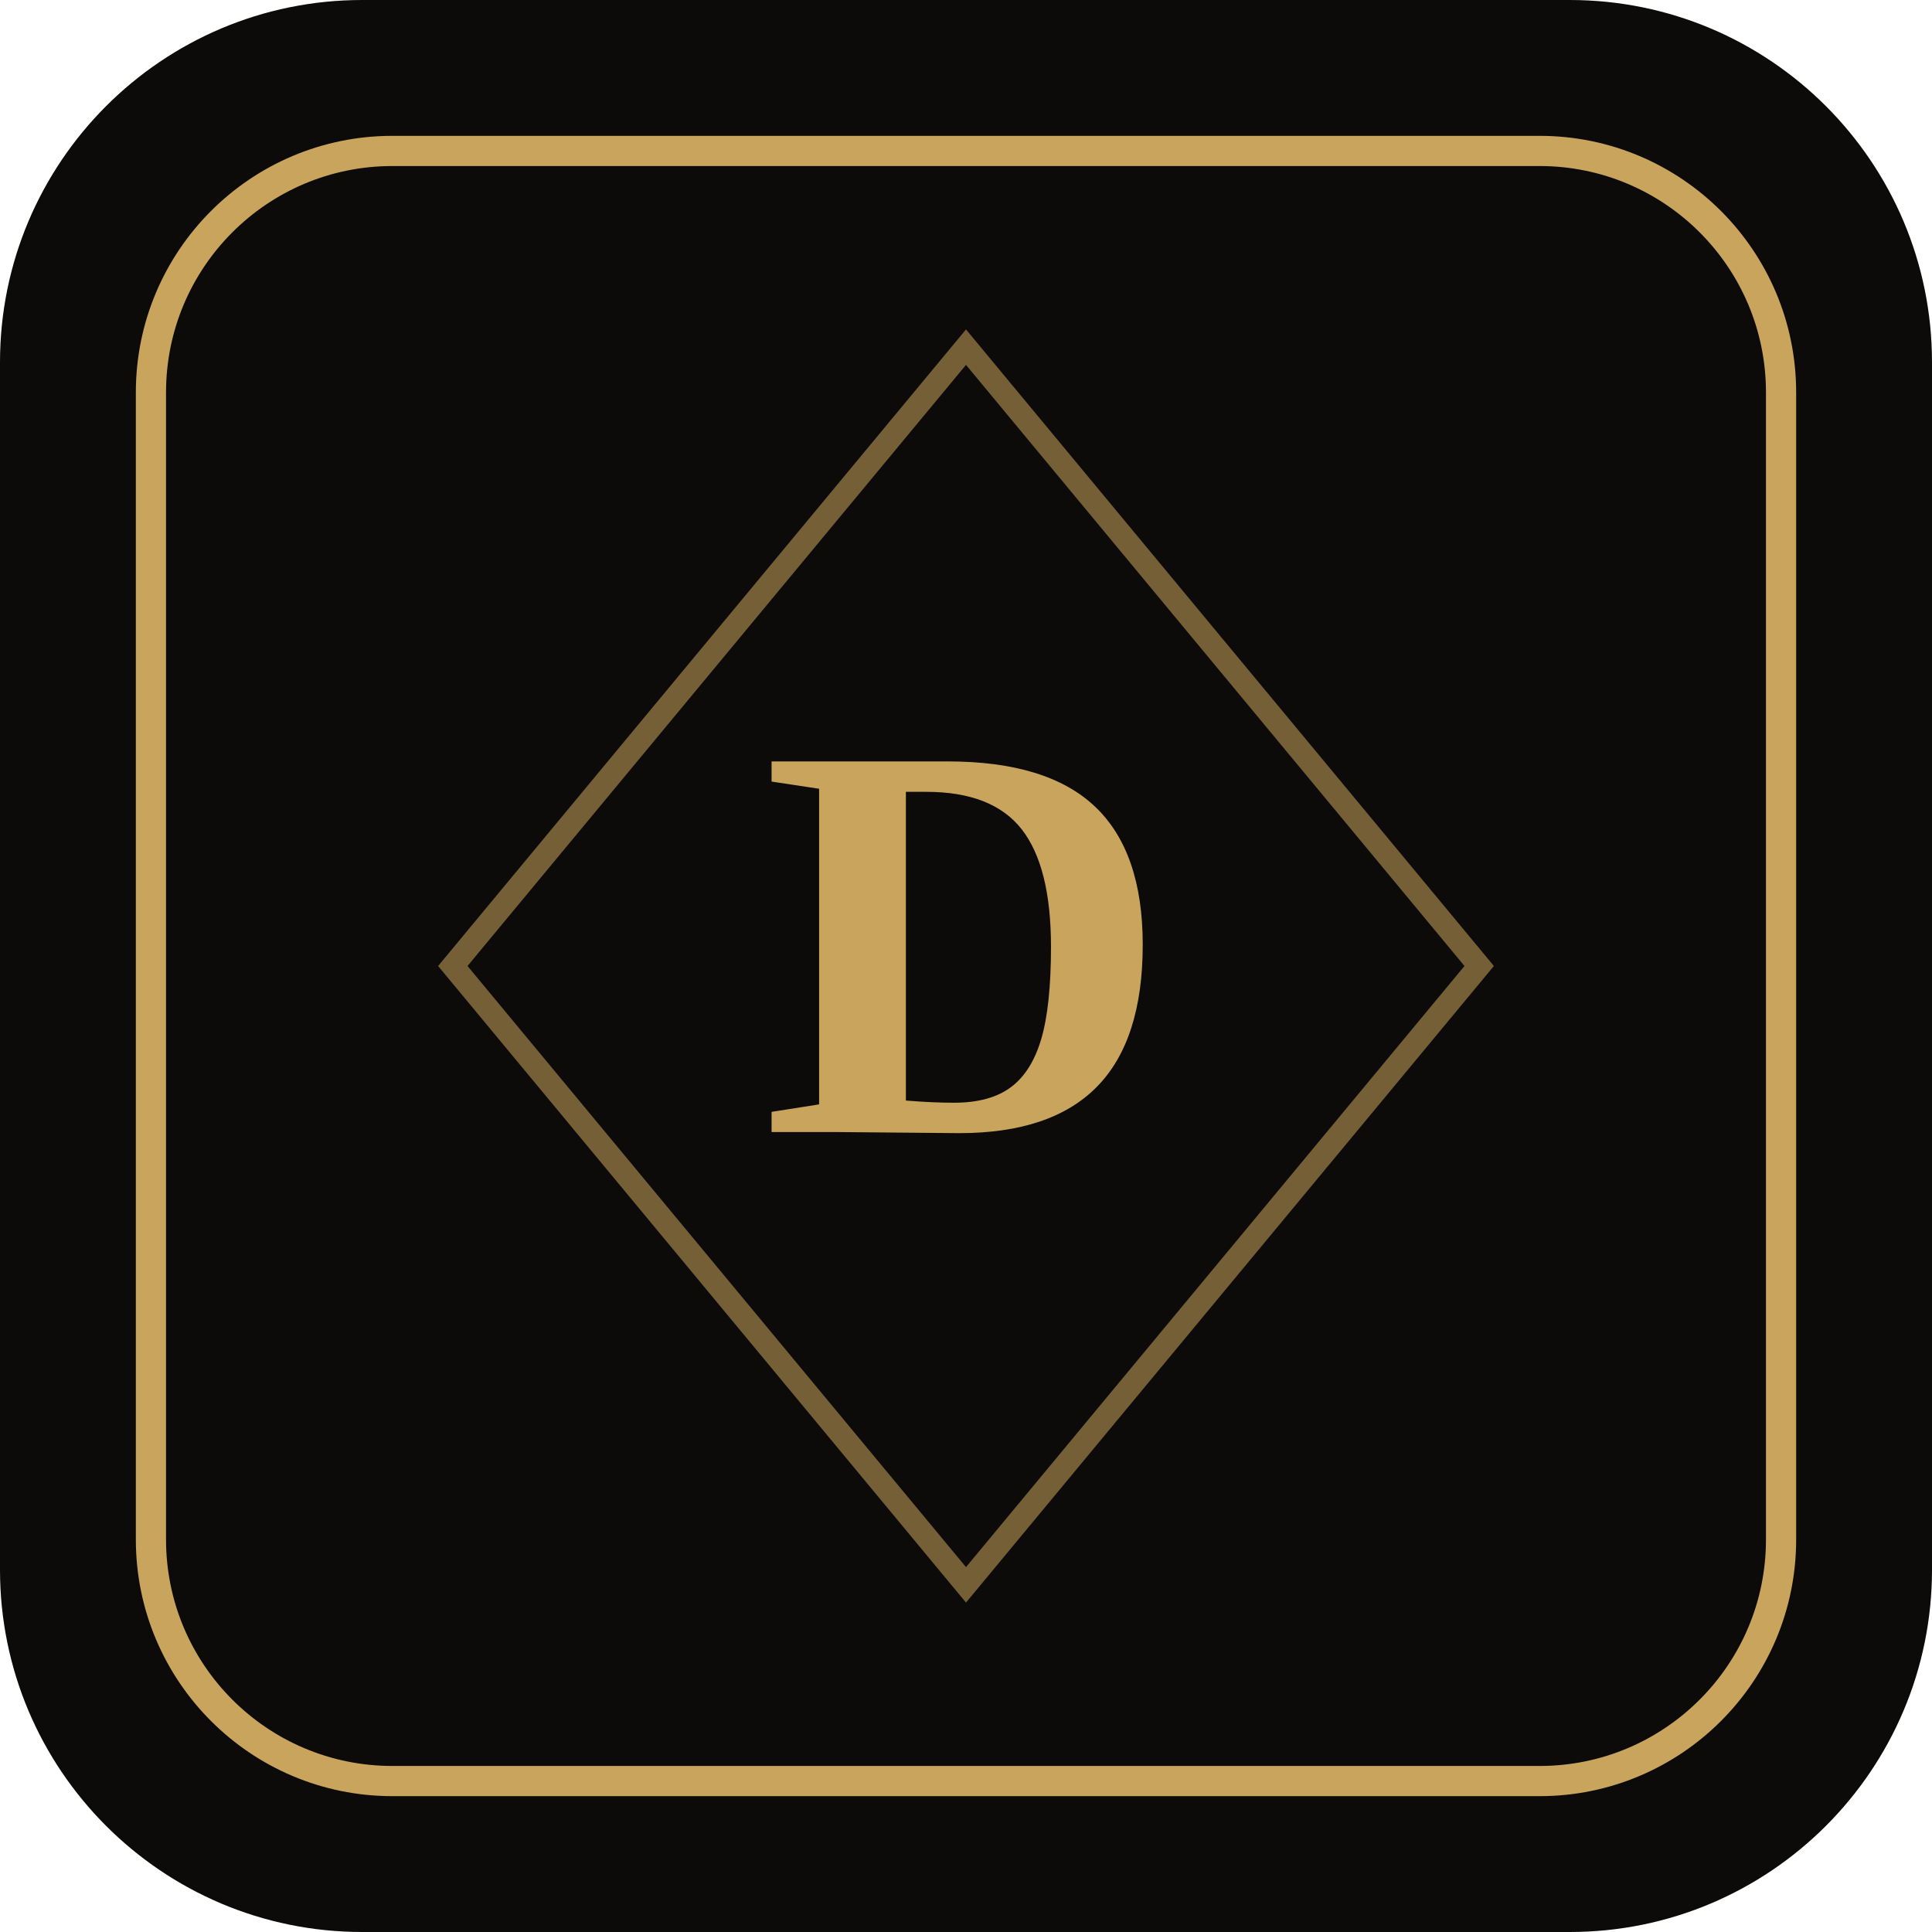
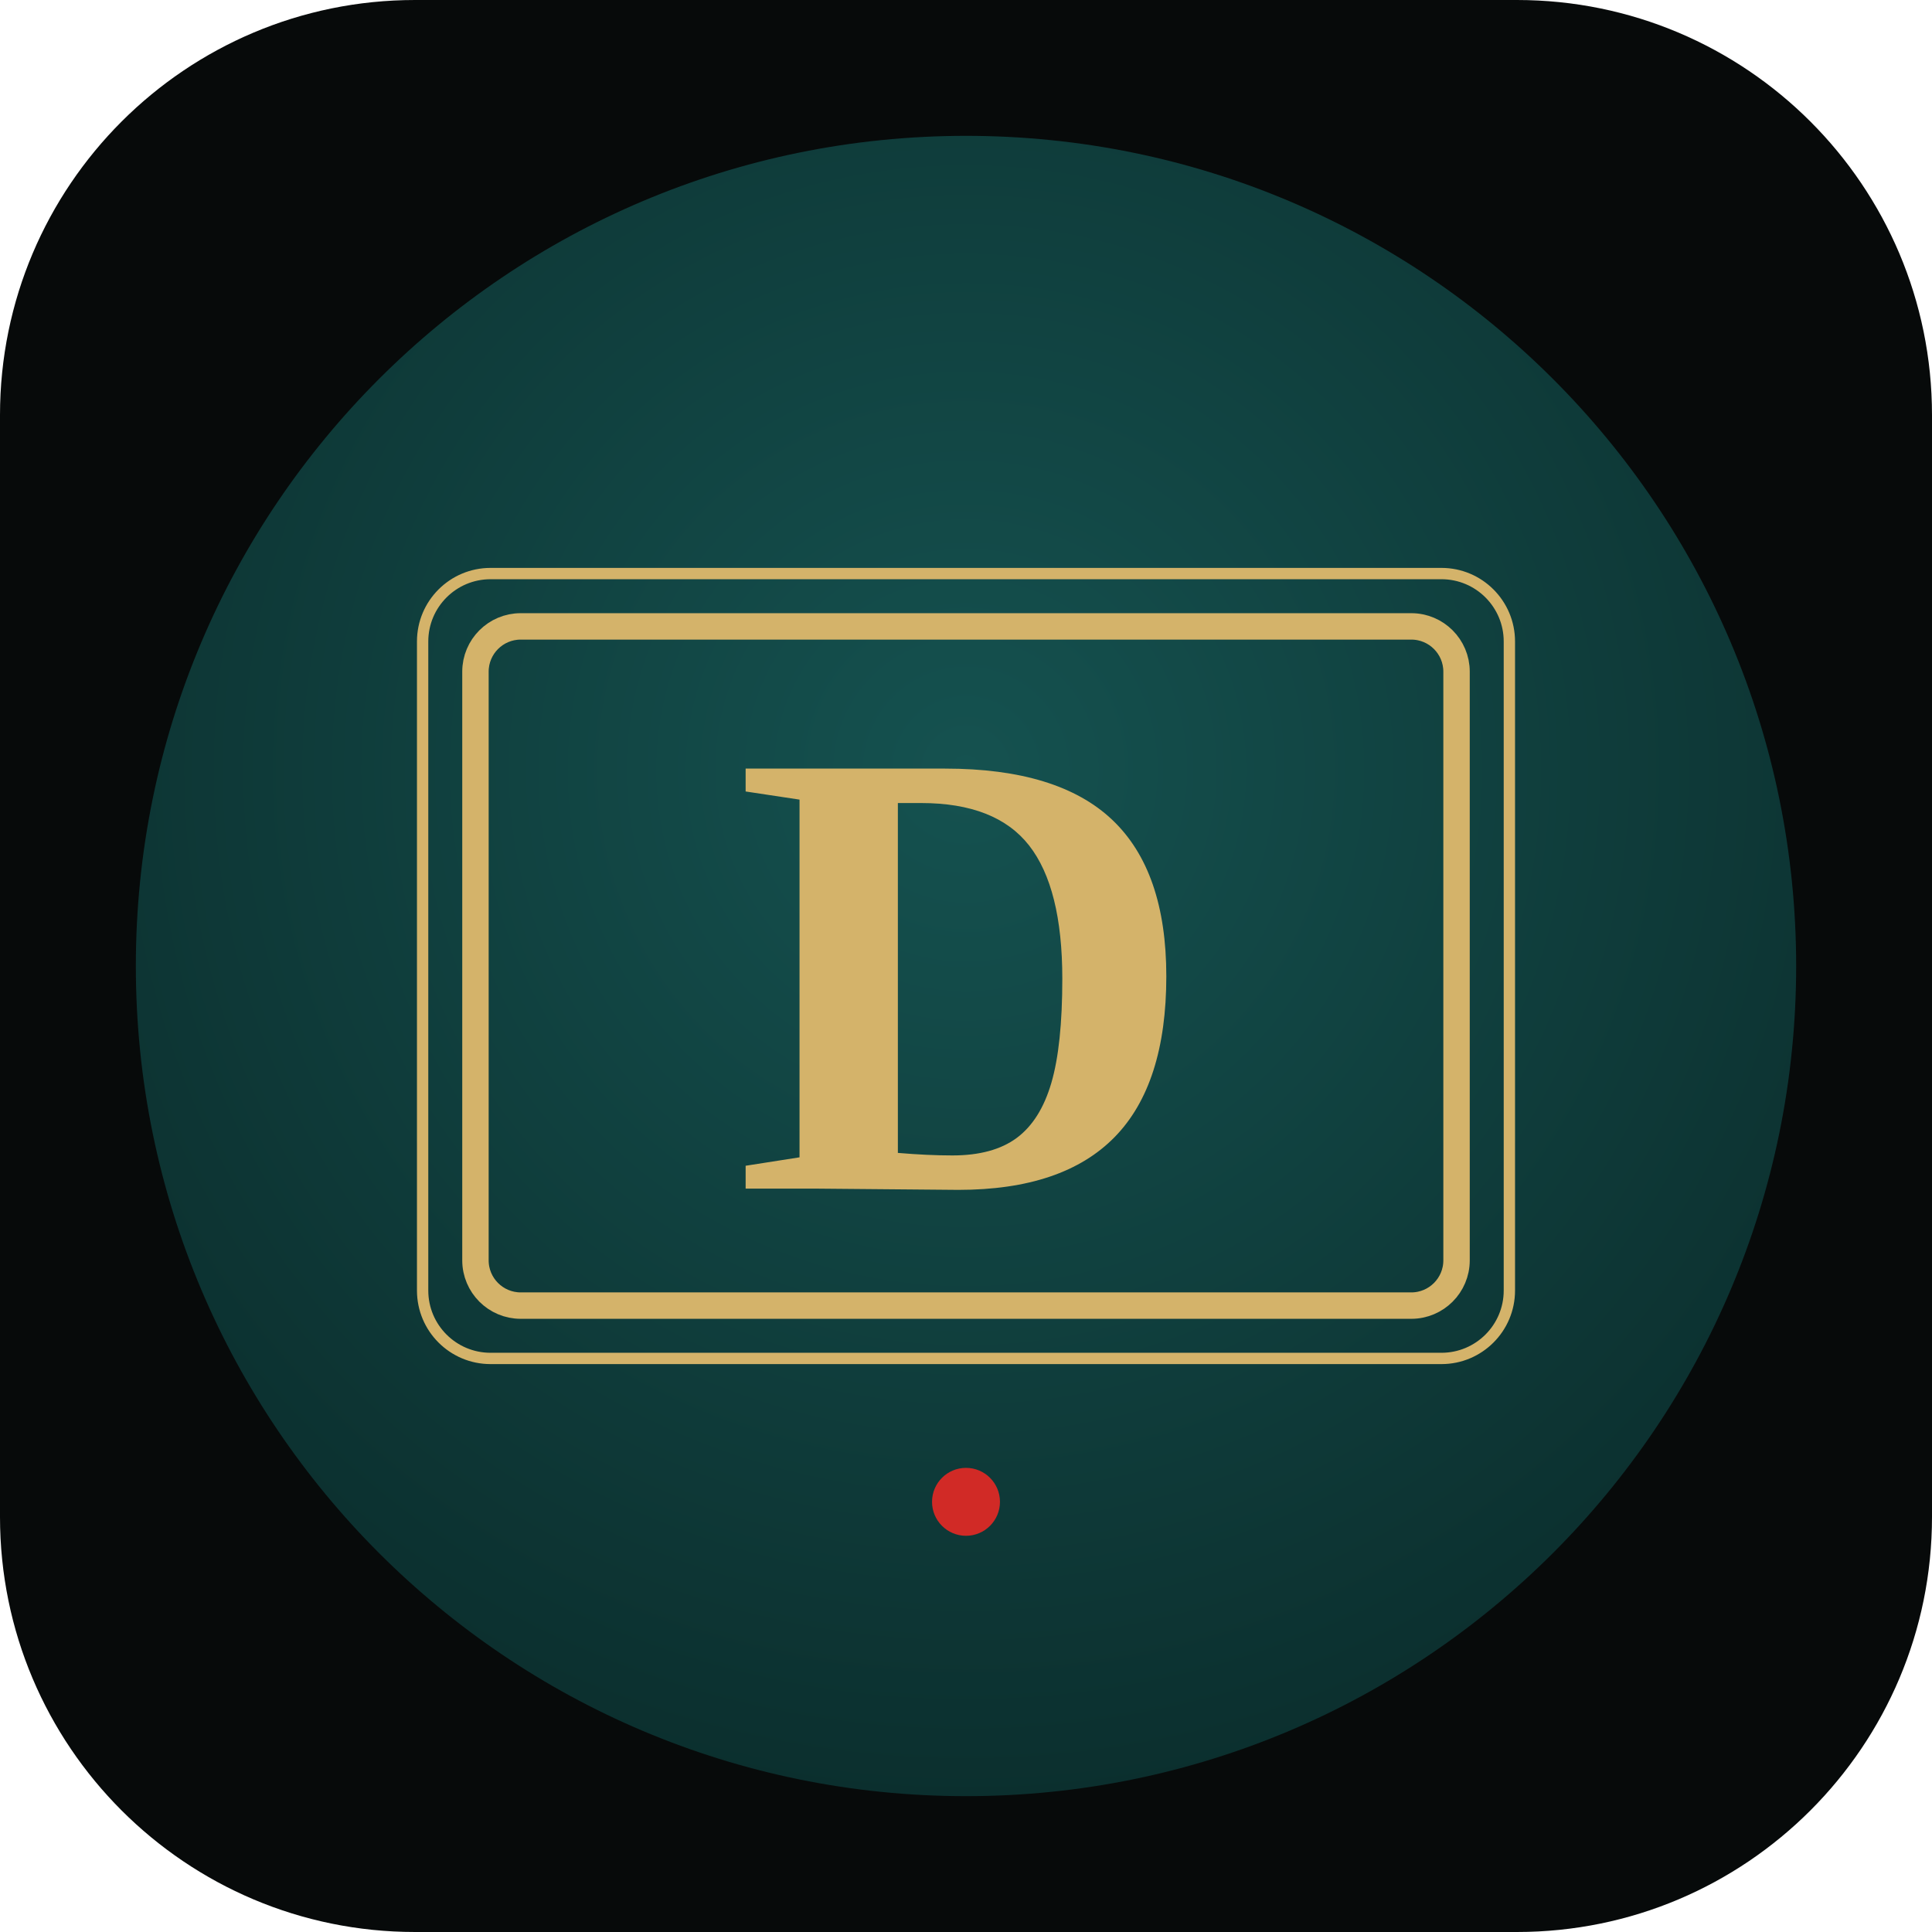
<svg xmlns="http://www.w3.org/2000/svg" viewBox="0 0 512 512">
-   <rect width="512" height="512" rx="96" fill="#0d0b09" />
-   <rect x="40" y="40" width="432" height="432" rx="64" fill="none" stroke="#c9a45c" stroke-width="8" />
-   <path d="M256 92 L392 256 L256 420 L120 256 Z" fill="none" stroke="#c9a45c" stroke-width="6" opacity=".55" />
-   <text x="256" y="300" text-anchor="middle" font-family="Georgia, 'Times New Roman', serif" font-size="150" font-weight="700" fill="#c9a45c">D</text>
+   <defs>
+     <radialGradient id="g" cx="50%" cy="38%" r="65%">
+       <stop offset="0" stop-color="#155250" />
+       <stop offset="1" stop-color="#0b2e2d" />
+     </radialGradient>
+   </defs>
+   <rect width="512" height="512" rx="110" fill="#070a0a" />
+   <circle cx="256" cy="256" r="220" fill="url(#g)" />
+   <rect x="126" y="166" width="260" height="180" rx="12" fill="none" stroke="#d4b36a" stroke-width="7" />
+   <rect x="112" y="152" width="288" height="208" rx="18" fill="none" stroke="#d4b36a" stroke-width="3" />
+   <text x="256" y="315" text-anchor="middle" font-family="Georgia, 'Times New Roman', serif" font-size="170" font-weight="700" fill="#d4b36a">D</text>
+   <circle cx="256" cy="398" r="9" fill="#d12a26" />
</svg>
